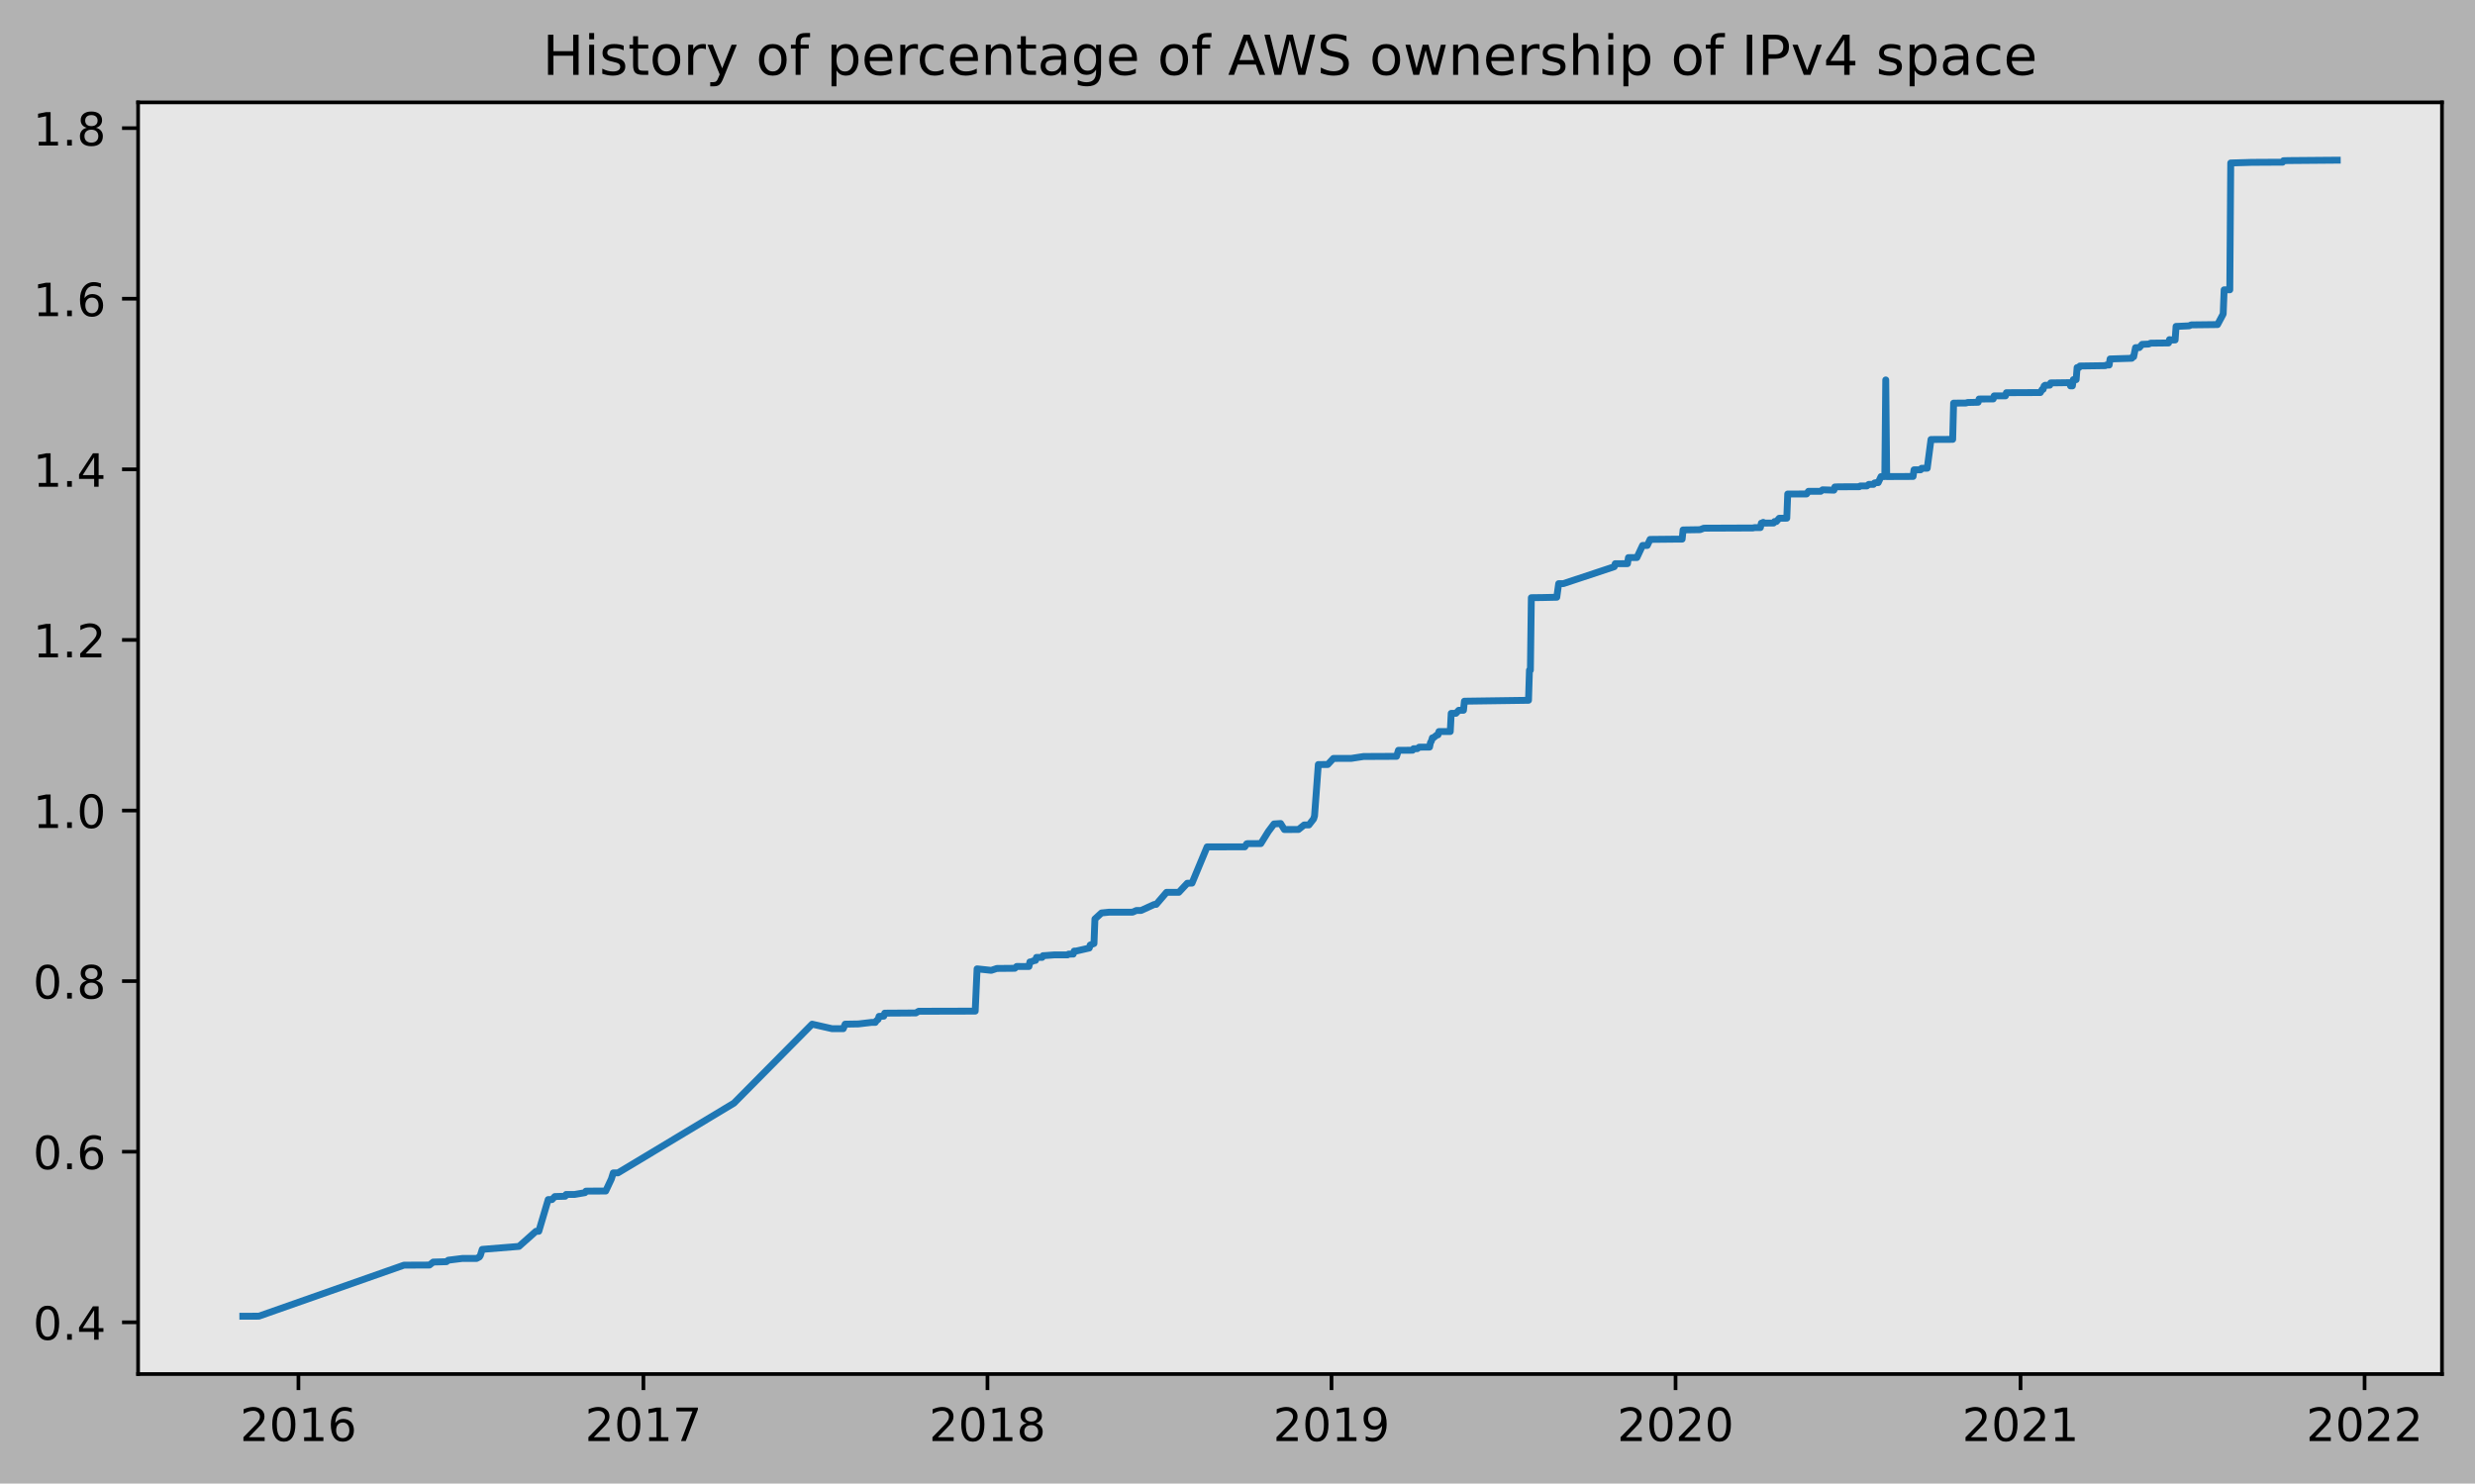
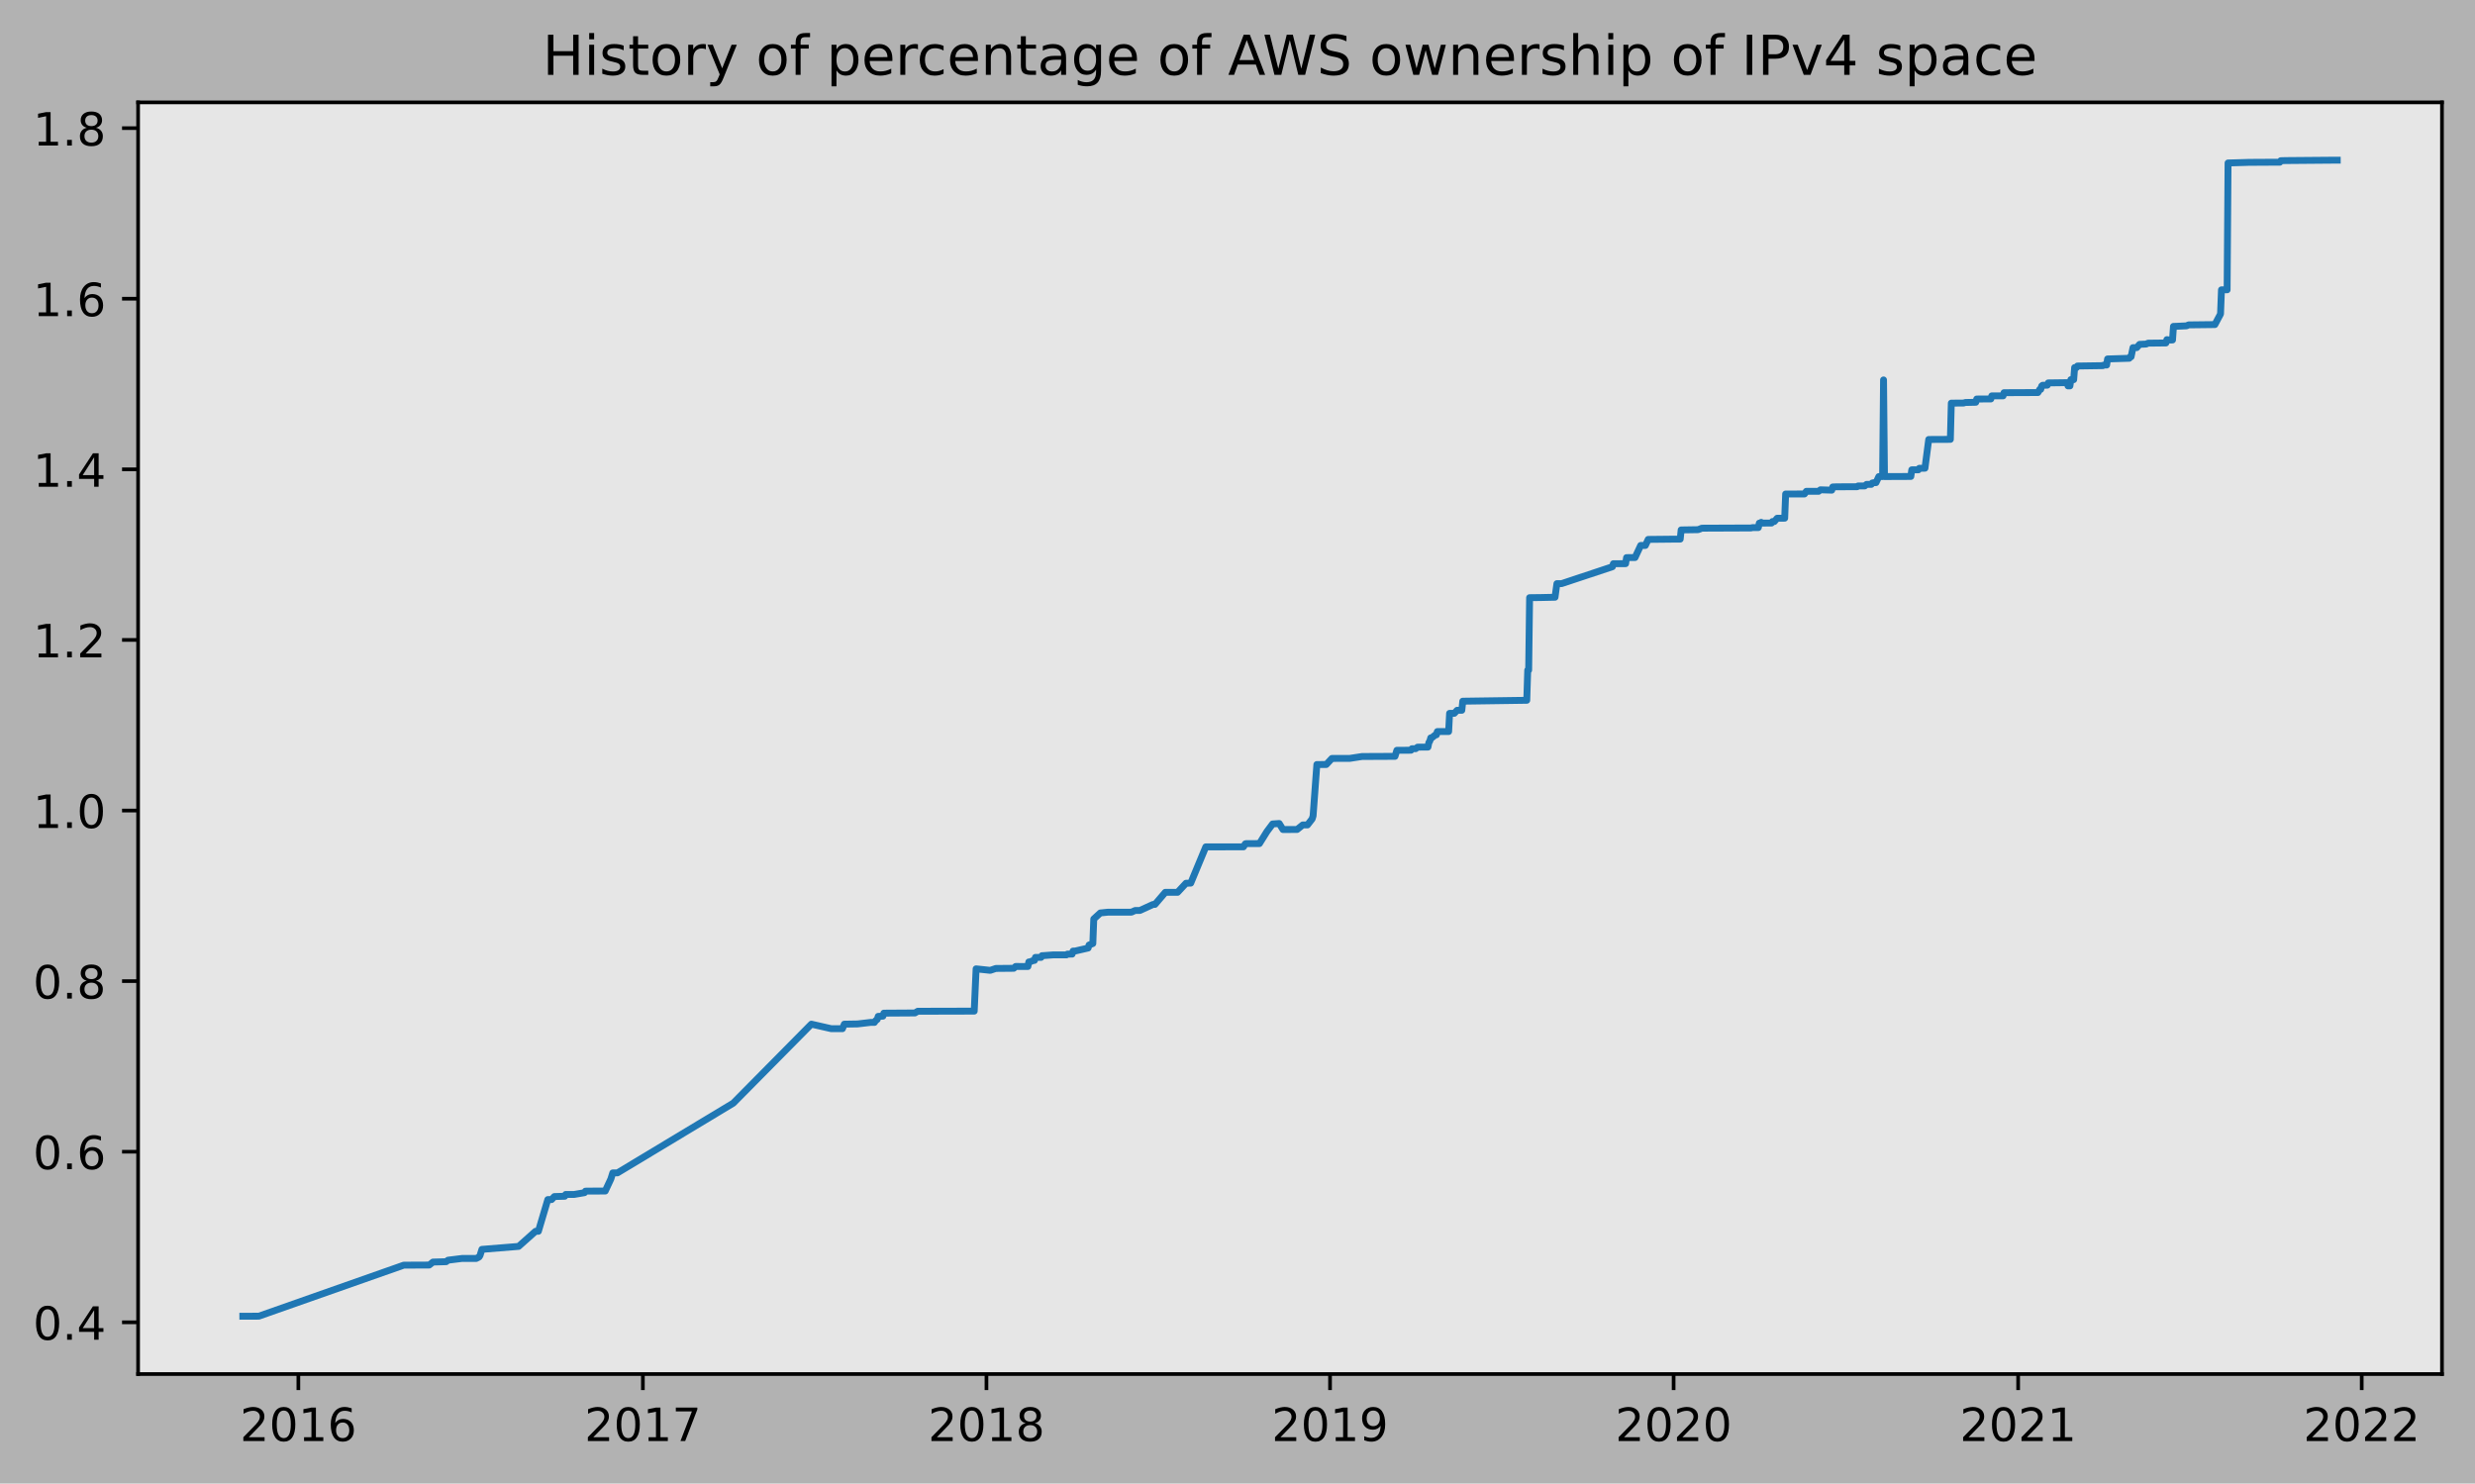
<svg xmlns="http://www.w3.org/2000/svg" xmlns:xlink="http://www.w3.org/1999/xlink" height="323.396pt" version="1.1" viewBox="0 0 539.503 323.396" width="539.503pt">
  <defs>
    <style type="text/css">
*{stroke-linecap:butt;stroke-linejoin:round;}
  </style>
  </defs>
  <g id="figure_1">
    <g id="patch_1">
      <path d="M 0 323.396  L 539.503 323.396  L 539.503 0  L 0 0  z " style="fill:#b2b2b2;" />
    </g>
    <g id="axes_1">
      <g id="patch_2">
        <path d="M 30.103 299.518  L 532.303 299.518  L 532.303 22.318  L 30.103 22.318  z " style="fill:#e6e6e6;" />
      </g>
      <g id="matplotlib.axis_1">
        <g id="xtick_1">
          <g id="line2d_1">
            <defs>
-               <path d="M 0 0  L 0 3.5  " id="mddbba55d75" style="stroke:#000000;stroke-width:0.8;" />
-             </defs>
-             <g>
-               <use style="stroke:#000000;stroke-width:0.8;" x="65.053" xlink:href="#mddbba55d75" y="299.518" />
+               <path d="M 0 0  L 0 3.5  " id="m099d0b5635" style="stroke:#000000;stroke-width:0.8;" />
+             </defs>
+             <g>
+               <use style="stroke:#000000;stroke-width:0.8;" x="65.037" xlink:href="#m099d0b5635" y="299.518" />
            </g>
          </g>
          <g id="text_1">
            <defs>
              <path d="M 19.188 8.297  L 53.609 8.297  L 53.609 0  L 7.328 0  L 7.328 8.297  Q 12.938 14.109 22.625 23.891  Q 32.328 33.688 34.812 36.531  Q 39.547 41.844 41.422 45.531  Q 43.312 49.219 43.312 52.781  Q 43.312 58.594 39.234 62.25  Q 35.156 65.922 28.609 65.922  Q 23.969 65.922 18.812 64.312  Q 13.672 62.703 7.812 59.422  L 7.812 69.391  Q 13.766 71.781 18.938 73  Q 24.125 74.219 28.422 74.219  Q 39.75 74.219 46.484 68.547  Q 53.219 62.891 53.219 53.422  Q 53.219 48.922 51.531 44.891  Q 49.859 40.875 45.406 35.406  Q 44.188 33.984 37.641 27.219  Q 31.109 20.453 19.188 8.297  z " id="DejaVuSans-50" />
              <path d="M 31.781 66.406  Q 24.172 66.406 20.328 58.906  Q 16.5 51.422 16.5 36.375  Q 16.5 21.391 20.328 13.891  Q 24.172 6.391 31.781 6.391  Q 39.453 6.391 43.281 13.891  Q 47.125 21.391 47.125 36.375  Q 47.125 51.422 43.281 58.906  Q 39.453 66.406 31.781 66.406  z M 31.781 74.219  Q 44.047 74.219 50.516 64.516  Q 56.984 54.828 56.984 36.375  Q 56.984 17.969 50.516 8.266  Q 44.047 -1.422 31.781 -1.422  Q 19.531 -1.422 13.062 8.266  Q 6.594 17.969 6.594 36.375  Q 6.594 54.828 13.062 64.516  Q 19.531 74.219 31.781 74.219  z " id="DejaVuSans-48" />
              <path d="M 12.406 8.297  L 28.516 8.297  L 28.516 63.922  L 10.984 60.406  L 10.984 69.391  L 28.422 72.906  L 38.281 72.906  L 38.281 8.297  L 54.391 8.297  L 54.391 0  L 12.406 0  z " id="DejaVuSans-49" />
              <path d="M 33.016 40.375  Q 26.375 40.375 22.484 35.828  Q 18.609 31.297 18.609 23.391  Q 18.609 15.531 22.484 10.953  Q 26.375 6.391 33.016 6.391  Q 39.656 6.391 43.531 10.953  Q 47.406 15.531 47.406 23.391  Q 47.406 31.297 43.531 35.828  Q 39.656 40.375 33.016 40.375  z M 52.594 71.297  L 52.594 62.312  Q 48.875 64.062 45.094 64.984  Q 41.312 65.922 37.594 65.922  Q 27.828 65.922 22.672 59.328  Q 17.531 52.734 16.797 39.406  Q 19.672 43.656 24.016 45.922  Q 28.375 48.188 33.594 48.188  Q 44.578 48.188 50.953 41.516  Q 57.328 34.859 57.328 23.391  Q 57.328 12.156 50.688 5.359  Q 44.047 -1.422 33.016 -1.422  Q 20.359 -1.422 13.672 8.266  Q 6.984 17.969 6.984 36.375  Q 6.984 53.656 15.188 63.938  Q 23.391 74.219 37.203 74.219  Q 40.922 74.219 44.703 73.484  Q 48.484 72.75 52.594 71.297  z " id="DejaVuSans-54" />
            </defs>
-             <g transform="translate(52.32789 314.1166)scale(0.1 -0.1)">
+             <g transform="translate(52.31155 314.1166)scale(0.1 -0.1)">
              <use xlink:href="#DejaVuSans-50" />
              <use x="63.623" xlink:href="#DejaVuSans-48" />
              <use x="127.246" xlink:href="#DejaVuSans-49" />
              <use x="190.869" xlink:href="#DejaVuSans-54" />
            </g>
          </g>
        </g>
        <g id="xtick_2">
          <g id="line2d_2">
            <g>
-               <use style="stroke:#000000;stroke-width:0.8;" x="140.253" xlink:href="#mddbba55d75" y="299.518" />
+               <use style="stroke:#000000;stroke-width:0.8;" x="140.136" xlink:href="#m099d0b5635" y="299.518" />
            </g>
          </g>
          <g id="text_2">
            <defs>
              <path d="M 8.203 72.906  L 55.078 72.906  L 55.078 68.703  L 28.609 0  L 18.312 0  L 43.219 64.594  L 8.203 64.594  z " id="DejaVuSans-55" />
            </defs>
-             <g transform="translate(127.5284 314.1166)scale(0.1 -0.1)">
+             <g transform="translate(127.4107 314.1166)scale(0.1 -0.1)">
              <use xlink:href="#DejaVuSans-50" />
              <use x="63.623" xlink:href="#DejaVuSans-48" />
              <use x="127.246" xlink:href="#DejaVuSans-49" />
              <use x="190.869" xlink:href="#DejaVuSans-55" />
            </g>
          </g>
        </g>
        <g id="xtick_3">
          <g id="line2d_3">
            <g>
-               <use style="stroke:#000000;stroke-width:0.8;" x="215.249" xlink:href="#mddbba55d75" y="299.518" />
+               <use style="stroke:#000000;stroke-width:0.8;" x="215.03" xlink:href="#m099d0b5635" y="299.518" />
            </g>
          </g>
          <g id="text_3">
            <defs>
              <path d="M 31.781 34.625  Q 24.75 34.625 20.719 30.859  Q 16.703 27.094 16.703 20.516  Q 16.703 13.922 20.719 10.156  Q 24.75 6.391 31.781 6.391  Q 38.812 6.391 42.859 10.172  Q 46.922 13.969 46.922 20.516  Q 46.922 27.094 42.891 30.859  Q 38.875 34.625 31.781 34.625  z M 21.922 38.812  Q 15.578 40.375 12.031 44.719  Q 8.5 49.078 8.5 55.328  Q 8.5 64.062 14.719 69.141  Q 20.953 74.219 31.781 74.219  Q 42.672 74.219 48.875 69.141  Q 55.078 64.062 55.078 55.328  Q 55.078 49.078 51.531 44.719  Q 48 40.375 41.703 38.812  Q 48.828 37.156 52.797 32.312  Q 56.781 27.484 56.781 20.516  Q 56.781 9.906 50.312 4.234  Q 43.844 -1.422 31.781 -1.422  Q 19.734 -1.422 13.25 4.234  Q 6.781 9.906 6.781 20.516  Q 6.781 27.484 10.781 32.312  Q 14.797 37.156 21.922 38.812  z M 18.312 54.391  Q 18.312 48.734 21.844 45.562  Q 25.391 42.391 31.781 42.391  Q 38.141 42.391 41.719 45.562  Q 45.312 48.734 45.312 54.391  Q 45.312 60.062 41.719 63.234  Q 38.141 66.406 31.781 66.406  Q 25.391 66.406 21.844 63.234  Q 18.312 60.062 18.312 54.391  z " id="DejaVuSans-56" />
            </defs>
-             <g transform="translate(202.5235 314.1166)scale(0.1 -0.1)">
+             <g transform="translate(202.3047 314.1166)scale(0.1 -0.1)">
              <use xlink:href="#DejaVuSans-50" />
              <use x="63.623" xlink:href="#DejaVuSans-48" />
              <use x="127.246" xlink:href="#DejaVuSans-49" />
              <use x="190.869" xlink:href="#DejaVuSans-56" />
            </g>
          </g>
        </g>
        <g id="xtick_4">
          <g id="line2d_4">
            <g>
-               <use style="stroke:#000000;stroke-width:0.8;" x="290.244" xlink:href="#mddbba55d75" y="299.518" />
+               <use style="stroke:#000000;stroke-width:0.8;" x="289.924" xlink:href="#m099d0b5635" y="299.518" />
            </g>
          </g>
          <g id="text_4">
            <defs>
              <path d="M 10.984 1.516  L 10.984 10.5  Q 14.703 8.734 18.5 7.812  Q 22.312 6.891 25.984 6.891  Q 35.75 6.891 40.891 13.453  Q 46.047 20.016 46.781 33.406  Q 43.953 29.203 39.594 26.953  Q 35.25 24.703 29.984 24.703  Q 19.047 24.703 12.672 31.312  Q 6.297 37.938 6.297 49.422  Q 6.297 60.641 12.938 67.422  Q 19.578 74.219 30.609 74.219  Q 43.266 74.219 49.922 64.516  Q 56.594 54.828 56.594 36.375  Q 56.594 19.141 48.406 8.859  Q 40.234 -1.422 26.422 -1.422  Q 22.703 -1.422 18.891 -0.688  Q 15.094 0.047 10.984 1.516  z M 30.609 32.422  Q 37.25 32.422 41.125 36.953  Q 45.016 41.5 45.016 49.422  Q 45.016 57.281 41.125 61.844  Q 37.25 66.406 30.609 66.406  Q 23.969 66.406 20.094 61.844  Q 16.219 57.281 16.219 49.422  Q 16.219 41.5 20.094 36.953  Q 23.969 32.422 30.609 32.422  z " id="DejaVuSans-57" />
            </defs>
-             <g transform="translate(277.5186 314.1166)scale(0.1 -0.1)">
+             <g transform="translate(277.1987 314.1166)scale(0.1 -0.1)">
              <use xlink:href="#DejaVuSans-50" />
              <use x="63.623" xlink:href="#DejaVuSans-48" />
              <use x="127.246" xlink:href="#DejaVuSans-49" />
              <use x="190.869" xlink:href="#DejaVuSans-57" />
            </g>
          </g>
        </g>
        <g id="xtick_5">
          <g id="line2d_5">
            <g>
-               <use style="stroke:#000000;stroke-width:0.8;" x="365.239" xlink:href="#mddbba55d75" y="299.518" />
+               <use style="stroke:#000000;stroke-width:0.8;" x="364.818" xlink:href="#m099d0b5635" y="299.518" />
            </g>
          </g>
          <g id="text_5">
-             <g transform="translate(352.5137 314.1166)scale(0.1 -0.1)">
+             <g transform="translate(352.0926 314.1166)scale(0.1 -0.1)">
              <use xlink:href="#DejaVuSans-50" />
              <use x="63.623" xlink:href="#DejaVuSans-48" />
              <use x="127.246" xlink:href="#DejaVuSans-50" />
              <use x="190.869" xlink:href="#DejaVuSans-48" />
            </g>
          </g>
        </g>
        <g id="xtick_6">
          <g id="line2d_6">
            <g>
-               <use style="stroke:#000000;stroke-width:0.8;" x="440.439" xlink:href="#mddbba55d75" y="299.518" />
+               <use style="stroke:#000000;stroke-width:0.8;" x="439.917" xlink:href="#m099d0b5635" y="299.518" />
            </g>
          </g>
          <g id="text_6">
-             <g transform="translate(427.7143 314.1166)scale(0.1 -0.1)">
+             <g transform="translate(427.1918 314.1166)scale(0.1 -0.1)">
              <use xlink:href="#DejaVuSans-50" />
              <use x="63.623" xlink:href="#DejaVuSans-48" />
              <use x="127.246" xlink:href="#DejaVuSans-50" />
              <use x="190.869" xlink:href="#DejaVuSans-49" />
            </g>
          </g>
        </g>
        <g id="xtick_7">
          <g id="line2d_7">
            <g>
-               <use style="stroke:#000000;stroke-width:0.8;" x="515.434" xlink:href="#mddbba55d75" y="299.518" />
+               <use style="stroke:#000000;stroke-width:0.8;" x="514.811" xlink:href="#m099d0b5635" y="299.518" />
            </g>
          </g>
          <g id="text_7">
-             <g transform="translate(502.7094 314.1166)scale(0.1 -0.1)">
+             <g transform="translate(502.0858 314.1166)scale(0.1 -0.1)">
              <use xlink:href="#DejaVuSans-50" />
              <use x="63.623" xlink:href="#DejaVuSans-48" />
              <use x="127.246" xlink:href="#DejaVuSans-50" />
              <use x="190.869" xlink:href="#DejaVuSans-50" />
            </g>
          </g>
        </g>
      </g>
      <g id="matplotlib.axis_2">
        <g id="ytick_1">
          <g id="line2d_8">
            <defs>
-               <path d="M 0 0  L -3.5 0  " id="mde528bfa18" style="stroke:#000000;stroke-width:0.8;" />
-             </defs>
-             <g>
-               <use style="stroke:#000000;stroke-width:0.8;" x="30.103" xlink:href="#mde528bfa18" y="288.242" />
+               <path d="M 0 0  L -3.5 0  " id="m350615465f" style="stroke:#000000;stroke-width:0.8;" />
+             </defs>
+             <g>
+               <use style="stroke:#000000;stroke-width:0.8;" x="30.103" xlink:href="#m350615465f" y="288.242" />
            </g>
          </g>
          <g id="text_8">
            <defs>
              <path d="M 10.688 12.406  L 21 12.406  L 21 0  L 10.688 0  z " id="DejaVuSans-46" />
              <path d="M 37.797 64.312  L 12.891 25.391  L 37.797 25.391  z M 35.203 72.906  L 47.609 72.906  L 47.609 25.391  L 58.016 25.391  L 58.016 17.188  L 47.609 17.188  L 47.609 0  L 37.797 0  L 37.797 17.188  L 4.891 17.188  L 4.891 26.703  z " id="DejaVuSans-52" />
            </defs>
            <g transform="translate(7.2 292.0408)scale(0.1 -0.1)">
              <use xlink:href="#DejaVuSans-48" />
              <use x="63.623" xlink:href="#DejaVuSans-46" />
              <use x="95.41" xlink:href="#DejaVuSans-52" />
            </g>
          </g>
        </g>
        <g id="ytick_2">
          <g id="line2d_9">
            <g>
-               <use style="stroke:#000000;stroke-width:0.8;" x="30.103" xlink:href="#mde528bfa18" y="251.054" />
+               <use style="stroke:#000000;stroke-width:0.8;" x="30.103" xlink:href="#m350615465f" y="251.054" />
            </g>
          </g>
          <g id="text_9">
            <g transform="translate(7.2 254.8535)scale(0.1 -0.1)">
              <use xlink:href="#DejaVuSans-48" />
              <use x="63.623" xlink:href="#DejaVuSans-46" />
              <use x="95.41" xlink:href="#DejaVuSans-54" />
            </g>
          </g>
        </g>
        <g id="ytick_3">
          <g id="line2d_10">
            <g>
-               <use style="stroke:#000000;stroke-width:0.8;" x="30.103" xlink:href="#mde528bfa18" y="213.867" />
+               <use style="stroke:#000000;stroke-width:0.8;" x="30.103" xlink:href="#m350615465f" y="213.867" />
            </g>
          </g>
          <g id="text_10">
            <g transform="translate(7.2 217.6662)scale(0.1 -0.1)">
              <use xlink:href="#DejaVuSans-48" />
              <use x="63.623" xlink:href="#DejaVuSans-46" />
              <use x="95.41" xlink:href="#DejaVuSans-56" />
            </g>
          </g>
        </g>
        <g id="ytick_4">
          <g id="line2d_11">
            <g>
-               <use style="stroke:#000000;stroke-width:0.8;" x="30.103" xlink:href="#mde528bfa18" y="176.68" />
+               <use style="stroke:#000000;stroke-width:0.8;" x="30.103" xlink:href="#m350615465f" y="176.68" />
            </g>
          </g>
          <g id="text_11">
-             <g transform="translate(7.2 180.4789)scale(0.1 -0.1)">
+             <g transform="translate(7.2 180.479)scale(0.1 -0.1)">
              <use xlink:href="#DejaVuSans-49" />
              <use x="63.623" xlink:href="#DejaVuSans-46" />
              <use x="95.41" xlink:href="#DejaVuSans-48" />
            </g>
          </g>
        </g>
        <g id="ytick_5">
          <g id="line2d_12">
            <g>
-               <use style="stroke:#000000;stroke-width:0.8;" x="30.103" xlink:href="#mde528bfa18" y="139.492" />
+               <use style="stroke:#000000;stroke-width:0.8;" x="30.103" xlink:href="#m350615465f" y="139.492" />
            </g>
          </g>
          <g id="text_12">
            <g transform="translate(7.2 143.2917)scale(0.1 -0.1)">
              <use xlink:href="#DejaVuSans-49" />
              <use x="63.623" xlink:href="#DejaVuSans-46" />
              <use x="95.41" xlink:href="#DejaVuSans-50" />
            </g>
          </g>
        </g>
        <g id="ytick_6">
          <g id="line2d_13">
            <g>
-               <use style="stroke:#000000;stroke-width:0.8;" x="30.103" xlink:href="#mde528bfa18" y="102.305" />
+               <use style="stroke:#000000;stroke-width:0.8;" x="30.103" xlink:href="#m350615465f" y="102.305" />
            </g>
          </g>
          <g id="text_13">
            <g transform="translate(7.2 106.1044)scale(0.1 -0.1)">
              <use xlink:href="#DejaVuSans-49" />
              <use x="63.623" xlink:href="#DejaVuSans-46" />
              <use x="95.41" xlink:href="#DejaVuSans-52" />
            </g>
          </g>
        </g>
        <g id="ytick_7">
          <g id="line2d_14">
            <g>
-               <use style="stroke:#000000;stroke-width:0.8;" x="30.103" xlink:href="#mde528bfa18" y="65.118" />
+               <use style="stroke:#000000;stroke-width:0.8;" x="30.103" xlink:href="#m350615465f" y="65.118" />
            </g>
          </g>
          <g id="text_14">
-             <g transform="translate(7.2 68.91714)scale(0.1 -0.1)">
+             <g transform="translate(7.2 68.91715)scale(0.1 -0.1)">
              <use xlink:href="#DejaVuSans-49" />
              <use x="63.623" xlink:href="#DejaVuSans-46" />
              <use x="95.41" xlink:href="#DejaVuSans-54" />
            </g>
          </g>
        </g>
        <g id="ytick_8">
          <g id="line2d_15">
            <g>
-               <use style="stroke:#000000;stroke-width:0.8;" x="30.103" xlink:href="#mde528bfa18" y="27.931" />
+               <use style="stroke:#000000;stroke-width:0.8;" x="30.103" xlink:href="#m350615465f" y="27.931" />
            </g>
          </g>
          <g id="text_15">
-             <g transform="translate(7.2 31.72988)scale(0.1 -0.1)">
+             <g transform="translate(7.2 31.72989)scale(0.1 -0.1)">
              <use xlink:href="#DejaVuSans-49" />
              <use x="63.623" xlink:href="#DejaVuSans-46" />
              <use x="95.41" xlink:href="#DejaVuSans-56" />
            </g>
          </g>
        </g>
      </g>
      <g id="line2d_16">
-         <path clip-path="url(#p2220bdf30e)" d="M 52.93 286.918  L 56.423 286.904  L 88.065 275.781  L 93.613 275.757  L 94.435 275.109  L 97.311 275.027  L 97.722 274.699  L 100.804 274.317  L 103.886 274.32  L 104.502 273.99  L 104.708 273.661  L 105.119 272.34  L 113.132 271.692  L 116.83 268.4  L 117.447 268.397  L 119.501 261.485  L 120.323 261.485  L 120.94 260.827  L 123.2 260.761  L 123.405 260.368  L 125.254 260.368  L 127.515 259.981  L 127.72 259.652  L 128.131 259.636  L 132.035 259.625  L 133.268 256.991  L 133.679 255.675  L 134.706 255.665  L 159.978 240.472  L 177.032 223.247  L 181.347 224.23  L 183.812 224.237  L 184.223 223.25  L 187.1 223.201  L 189.976 222.865  L 190.798 222.865  L 191.004 222.536  L 191.414 222.207  L 191.62 221.548  L 192.647 221.507  L 192.853 220.849  L 199.633 220.806  L 200.25 220.436  L 212.577 220.405  L 212.988 211.19  L 216.07 211.519  L 217.303 211.106  L 221.207 211.07  L 221.618 210.674  L 224.289 210.675  L 224.495 209.688  L 224.7 209.685  L 225.522 209.354  L 225.727 209.353  L 225.933 208.695  L 227.166 208.694  L 227.371 208.317  L 227.576 208.315  L 229.837 208.146  L 232.713 208.145  L 232.919 207.981  L 233.946 207.979  L 234.151 207.321  L 234.562 207.316  L 237.439 206.657  L 237.644 205.999  L 238.466 205.67  L 238.672 200.322  L 240.11 199.005  L 241.754 198.84  L 246.89 198.834  L 247.712 198.464  L 248.739 198.464  L 251.616 197.147  L 252.027 197.143  L 254.287 194.509  L 256.958 194.513  L 258.807 192.532  L 259.835 192.505  L 263.122 184.604  L 271.341 184.599  L 271.752 183.941  L 271.957 183.889  L 274.834 183.885  L 276.477 181.252  L 277.71 179.607  L 279.148 179.508  L 279.97 180.824  L 283.052 180.813  L 284.285 179.825  L 285.312 179.824  L 286.34 178.507  L 286.545 177.844  L 287.367 166.653  L 289.422 166.648  L 290.655 165.326  L 294.558 165.315  L 297.229 164.903  L 304.421 164.87  L 304.832 163.552  L 307.914 163.538  L 308.119 163.208  L 308.941 163.197  L 309.352 162.868  L 311.612 162.85  L 311.818 161.862  L 312.023 161.533  L 312.228 160.839  L 312.434 160.838  L 313.256 160.179  L 313.461 160.179  L 313.667 159.466  L 316.132 159.462  L 316.338 155.497  L 317.365 155.491  L 317.982 154.831  L 319.009 154.826  L 319.214 152.848  L 333.186 152.65  L 333.391 146.083  L 333.597 146.082  L 333.802 130.284  L 336.268 130.254  L 339.35 130.187  L 339.761 127.225  L 340.788 127.218  L 351.883 123.536  L 352.089 122.878  L 354.76 122.868  L 354.965 121.551  L 356.815 121.533  L 358.047 118.9  L 359.075 118.899  L 359.691 117.582  L 365.444 117.523  L 366.677 117.518  L 366.882 115.514  L 370.581 115.457  L 371.403 115.133  L 382.087 115.089  L 382.498 115.007  L 383.731 115.002  L 383.936 114.035  L 384.142 114.035  L 384.347 113.863  L 384.553 114.025  L 386.607 114.012  L 386.813 113.684  L 387.224 113.682  L 387.84 112.971  L 389.484 112.954  L 389.689 107.685  L 393.798 107.676  L 394.209 107.1  L 396.88 107.098  L 397.291 106.769  L 399.757 106.846  L 399.962 106.152  L 400.784 106.117  L 405.305 106.095  L 405.51 105.931  L 406.948 105.925  L 407.359 105.587  L 408.387 105.583  L 408.592 105.285  L 409.003 105.202  L 409.414 105.202  L 410.03 103.886  L 410.852 103.886  L 411.058 82.819  L 411.263 103.884  L 417.016 103.859  L 417.222 102.412  L 418.66 102.411  L 418.865 102.081  L 420.098 102.063  L 420.92 95.799  L 425.646 95.775  L 425.851 87.876  L 428.522 87.853  L 428.933 87.736  L 431.193 87.688  L 431.399 86.978  L 434.481 86.966  L 434.686 86.296  L 437.152 86.292  L 437.357 85.601  L 444.754 85.57  L 445.165 84.866  L 445.37 84.866  L 445.576 84.149  L 445.781 83.982  L 446.809 83.963  L 447.014 83.469  L 451.124 83.414  L 451.329 84.123  L 451.74 84.121  L 451.945 82.755  L 452.562 82.755  L 452.767 80.122  L 453.178 80.12  L 453.384 79.786  L 458.931 79.705  L 459.137 79.574  L 459.753 79.573  L 459.959 78.245  L 464.684 78.1  L 464.89 77.77  L 465.095 77.768  L 465.506 75.783  L 466.328 75.773  L 466.944 75.063  L 468.383 75  L 468.794 74.804  L 472.697 74.761  L 472.903 74.035  L 473.519 74.116  L 474.136 74.11  L 474.341 71.147  L 474.958 71.128  L 477.218 71.023  L 477.629 70.818  L 483.382 70.752  L 484.614 68.443  L 484.82 63.176  L 486.053 63.175  L 486.258 35.526  L 489.957 35.42  L 490.778 35.392  L 496.121 35.362  L 497.559 35.36  L 497.764 35.03  L 498.792 35.003  L 508.654 34.922  L 509.476 34.918  L 509.476 34.918  " style="fill:none;stroke:#1f77b4;stroke-linecap:square;stroke-width:1.5;" />
+         <path clip-path="url(#pd0c01ee0fa)" d="M 52.93 286.918  L 56.419 286.904  L 88.018 275.781  L 93.558 275.757  L 94.379 275.109  L 97.251 275.027  L 97.662 274.699  L 100.739 274.317  L 103.817 274.32  L 104.433 273.99  L 104.638 273.661  L 105.048 272.34  L 113.051 271.692  L 116.744 268.4  L 117.36 268.397  L 119.412 261.485  L 120.232 261.485  L 120.848 260.827  L 123.105 260.761  L 123.31 260.368  L 125.157 260.368  L 127.414 259.981  L 127.619 259.652  L 128.03 259.636  L 131.928 259.625  L 133.159 256.991  L 133.57 255.675  L 134.596 255.665  L 159.834 240.472  L 176.865 223.247  L 181.174 224.23  L 183.636 224.237  L 184.046 223.25  L 186.919 223.201  L 189.791 222.865  L 190.612 222.865  L 190.817 222.536  L 191.228 222.207  L 191.433 221.548  L 192.459 221.507  L 192.664 220.849  L 199.435 220.806  L 200.051 220.436  L 212.362 220.405  L 212.773 211.19  L 215.85 211.519  L 217.082 211.106  L 220.98 211.07  L 221.391 210.674  L 224.058 210.675  L 224.263 209.688  L 224.468 209.685  L 225.289 209.354  L 225.494 209.353  L 225.7 208.695  L 226.931 208.694  L 227.136 208.317  L 227.341 208.315  L 229.598 208.146  L 232.471 208.145  L 232.676 207.981  L 233.702 207.979  L 233.907 207.321  L 234.317 207.316  L 237.19 206.657  L 237.395 205.999  L 238.216 205.67  L 238.421 200.322  L 239.858 199.005  L 241.499 198.84  L 246.629 198.834  L 247.45 198.464  L 248.475 198.464  L 251.348 197.147  L 251.759 197.143  L 254.016 194.509  L 256.683 194.513  L 258.53 192.532  L 259.556 192.505  L 262.839 184.604  L 271.046 184.599  L 271.457 183.941  L 271.662 183.889  L 274.534 183.885  L 276.176 181.252  L 277.407 179.607  L 278.843 179.508  L 279.664 180.824  L 282.742 180.813  L 283.973 179.825  L 284.999 179.824  L 286.025 178.507  L 286.23 177.844  L 287.051 166.653  L 289.103 166.648  L 290.334 165.326  L 294.233 165.315  L 296.9 164.903  L 304.082 164.87  L 304.492 163.552  L 307.57 163.538  L 307.775 163.208  L 308.596 163.197  L 309.006 162.868  L 311.263 162.85  L 311.468 161.862  L 311.674 161.533  L 311.879 160.839  L 312.084 160.838  L 312.905 160.179  L 313.11 160.179  L 313.315 159.466  L 315.777 159.462  L 315.983 155.497  L 317.009 155.491  L 317.624 154.831  L 318.65 154.826  L 318.855 152.848  L 332.808 152.65  L 333.013 146.083  L 333.219 146.082  L 333.424 130.284  L 335.886 130.254  L 338.964 130.187  L 339.374 127.225  L 340.4 127.218  L 351.48 123.536  L 351.686 122.878  L 354.353 122.868  L 354.558 121.551  L 356.405 121.533  L 357.636 118.9  L 358.662 118.899  L 359.278 117.582  L 365.023 117.523  L 366.254 117.518  L 366.459 115.514  L 370.153 115.457  L 370.973 115.133  L 381.643 115.089  L 382.054 115.007  L 383.285 115.002  L 383.49 114.035  L 383.695 114.035  L 383.9 113.863  L 384.105 114.025  L 386.157 114.012  L 386.362 113.684  L 386.773 113.682  L 387.388 112.971  L 389.03 112.954  L 389.235 107.685  L 393.339 107.676  L 393.749 107.1  L 396.417 107.098  L 396.827 106.769  L 399.289 106.846  L 399.495 106.152  L 400.315 106.117  L 404.829 106.095  L 405.035 105.931  L 406.471 105.925  L 406.881 105.587  L 407.907 105.583  L 408.113 105.285  L 408.523 105.202  L 408.933 105.202  L 409.549 103.886  L 410.37 103.886  L 410.575 82.819  L 410.78 103.884  L 416.525 103.859  L 416.73 102.412  L 418.167 102.411  L 418.372 102.081  L 419.603 102.063  L 420.424 95.799  L 425.143 95.775  L 425.348 87.876  L 428.016 87.853  L 428.426 87.736  L 430.683 87.688  L 430.888 86.978  L 433.966 86.966  L 434.172 86.296  L 436.634 86.292  L 436.839 85.601  L 444.226 85.57  L 444.636 84.866  L 444.841 84.866  L 445.047 84.149  L 445.252 83.982  L 446.278 83.963  L 446.483 83.469  L 450.587 83.414  L 450.792 84.123  L 451.202 84.121  L 451.407 82.755  L 452.023 82.755  L 452.228 80.122  L 452.639 80.12  L 452.844 79.786  L 458.384 79.705  L 458.589 79.574  L 459.205 79.573  L 459.41 78.245  L 464.129 78.1  L 464.334 77.77  L 464.539 77.768  L 464.95 75.783  L 465.771 75.773  L 466.386 75.063  L 467.822 75  L 468.233 74.804  L 472.131 74.761  L 472.337 74.035  L 472.952 74.116  L 473.568 74.11  L 473.773 71.147  L 474.389 71.129  L 476.646 71.023  L 477.056 70.818  L 482.801 70.752  L 484.032 68.443  L 484.238 63.176  L 485.469 63.175  L 485.674 35.526  L 489.367 35.42  L 490.188 35.392  L 495.523 35.362  L 496.959 35.36  L 497.165 35.03  L 498.19 35.003  L 508.04 34.922  L 509.476 34.918  L 509.476 34.918  " style="fill:none;stroke:#1f77b4;stroke-linecap:square;stroke-width:1.5;" />
      </g>
      <g id="patch_3">
        <path d="M 30.103 299.518  L 30.103 22.318  " style="fill:none;stroke:#000000;stroke-linecap:square;stroke-linejoin:miter;stroke-width:0.8;" />
      </g>
      <g id="patch_4">
        <path d="M 532.303 299.518  L 532.303 22.318  " style="fill:none;stroke:#000000;stroke-linecap:square;stroke-linejoin:miter;stroke-width:0.8;" />
      </g>
      <g id="patch_5">
        <path d="M 30.103 299.518  L 532.303 299.518  " style="fill:none;stroke:#000000;stroke-linecap:square;stroke-linejoin:miter;stroke-width:0.8;" />
      </g>
      <g id="patch_6">
        <path d="M 30.103 22.318  L 532.303 22.318  " style="fill:none;stroke:#000000;stroke-linecap:square;stroke-linejoin:miter;stroke-width:0.8;" />
      </g>
      <g id="text_16">
        <defs>
          <path d="M 9.812 72.906  L 19.672 72.906  L 19.672 43.016  L 55.516 43.016  L 55.516 72.906  L 65.375 72.906  L 65.375 0  L 55.516 0  L 55.516 34.719  L 19.672 34.719  L 19.672 0  L 9.812 0  z " id="DejaVuSans-72" />
          <path d="M 9.422 54.688  L 18.406 54.688  L 18.406 0  L 9.422 0  z M 9.422 75.984  L 18.406 75.984  L 18.406 64.594  L 9.422 64.594  z " id="DejaVuSans-105" />
          <path d="M 44.281 53.078  L 44.281 44.578  Q 40.484 46.531 36.375 47.5  Q 32.281 48.484 27.875 48.484  Q 21.188 48.484 17.844 46.438  Q 14.5 44.391 14.5 40.281  Q 14.5 37.156 16.891 35.375  Q 19.281 33.594 26.516 31.984  L 29.594 31.297  Q 39.156 29.25 43.188 25.516  Q 47.219 21.781 47.219 15.094  Q 47.219 7.469 41.188 3.016  Q 35.156 -1.422 24.609 -1.422  Q 20.219 -1.422 15.453 -0.562  Q 10.688 0.297 5.422 2  L 5.422 11.281  Q 10.406 8.688 15.234 7.391  Q 20.062 6.109 24.812 6.109  Q 31.156 6.109 34.562 8.281  Q 37.984 10.453 37.984 14.406  Q 37.984 18.062 35.516 20.016  Q 33.062 21.969 24.703 23.781  L 21.578 24.516  Q 13.234 26.266 9.516 29.906  Q 5.812 33.547 5.812 39.891  Q 5.812 47.609 11.281 51.797  Q 16.75 56 26.812 56  Q 31.781 56 36.172 55.266  Q 40.578 54.547 44.281 53.078  z " id="DejaVuSans-115" />
          <path d="M 18.312 70.219  L 18.312 54.688  L 36.812 54.688  L 36.812 47.703  L 18.312 47.703  L 18.312 18.016  Q 18.312 11.328 20.141 9.422  Q 21.969 7.516 27.594 7.516  L 36.812 7.516  L 36.812 0  L 27.594 0  Q 17.188 0 13.234 3.875  Q 9.281 7.766 9.281 18.016  L 9.281 47.703  L 2.688 47.703  L 2.688 54.688  L 9.281 54.688  L 9.281 70.219  z " id="DejaVuSans-116" />
          <path d="M 30.609 48.391  Q 23.391 48.391 19.188 42.75  Q 14.984 37.109 14.984 27.297  Q 14.984 17.484 19.156 11.844  Q 23.344 6.203 30.609 6.203  Q 37.797 6.203 41.984 11.859  Q 46.188 17.531 46.188 27.297  Q 46.188 37.016 41.984 42.703  Q 37.797 48.391 30.609 48.391  z M 30.609 56  Q 42.328 56 49.016 48.375  Q 55.719 40.766 55.719 27.297  Q 55.719 13.875 49.016 6.219  Q 42.328 -1.422 30.609 -1.422  Q 18.844 -1.422 12.172 6.219  Q 5.516 13.875 5.516 27.297  Q 5.516 40.766 12.172 48.375  Q 18.844 56 30.609 56  z " id="DejaVuSans-111" />
          <path d="M 41.109 46.297  Q 39.594 47.172 37.812 47.578  Q 36.031 48 33.891 48  Q 26.266 48 22.188 43.047  Q 18.109 38.094 18.109 28.812  L 18.109 0  L 9.078 0  L 9.078 54.688  L 18.109 54.688  L 18.109 46.188  Q 20.953 51.172 25.484 53.578  Q 30.031 56 36.531 56  Q 37.453 56 38.578 55.875  Q 39.703 55.766 41.062 55.516  z " id="DejaVuSans-114" />
          <path d="M 32.172 -5.078  Q 28.375 -14.844 24.75 -17.812  Q 21.141 -20.797 15.094 -20.797  L 7.906 -20.797  L 7.906 -13.281  L 13.188 -13.281  Q 16.891 -13.281 18.938 -11.516  Q 21 -9.766 23.484 -3.219  L 25.094 0.875  L 2.984 54.688  L 12.5 54.688  L 29.594 11.922  L 46.688 54.688  L 56.203 54.688  z " id="DejaVuSans-121" />
          <path id="DejaVuSans-32" />
          <path d="M 37.109 75.984  L 37.109 68.5  L 28.516 68.5  Q 23.688 68.5 21.797 66.547  Q 19.922 64.594 19.922 59.516  L 19.922 54.688  L 34.719 54.688  L 34.719 47.703  L 19.922 47.703  L 19.922 0  L 10.891 0  L 10.891 47.703  L 2.297 47.703  L 2.297 54.688  L 10.891 54.688  L 10.891 58.5  Q 10.891 67.625 15.141 71.797  Q 19.391 75.984 28.609 75.984  z " id="DejaVuSans-102" />
          <path d="M 18.109 8.203  L 18.109 -20.797  L 9.078 -20.797  L 9.078 54.688  L 18.109 54.688  L 18.109 46.391  Q 20.953 51.266 25.266 53.625  Q 29.594 56 35.594 56  Q 45.562 56 51.781 48.094  Q 58.016 40.188 58.016 27.297  Q 58.016 14.406 51.781 6.484  Q 45.562 -1.422 35.594 -1.422  Q 29.594 -1.422 25.266 0.953  Q 20.953 3.328 18.109 8.203  z M 48.688 27.297  Q 48.688 37.203 44.609 42.844  Q 40.531 48.484 33.406 48.484  Q 26.266 48.484 22.188 42.844  Q 18.109 37.203 18.109 27.297  Q 18.109 17.391 22.188 11.75  Q 26.266 6.109 33.406 6.109  Q 40.531 6.109 44.609 11.75  Q 48.688 17.391 48.688 27.297  z " id="DejaVuSans-112" />
          <path d="M 56.203 29.594  L 56.203 25.203  L 14.891 25.203  Q 15.484 15.922 20.484 11.062  Q 25.484 6.203 34.422 6.203  Q 39.594 6.203 44.453 7.469  Q 49.312 8.734 54.109 11.281  L 54.109 2.781  Q 49.266 0.734 44.188 -0.344  Q 39.109 -1.422 33.891 -1.422  Q 20.797 -1.422 13.156 6.188  Q 5.516 13.812 5.516 26.812  Q 5.516 40.234 12.766 48.109  Q 20.016 56 32.328 56  Q 43.359 56 49.781 48.891  Q 56.203 41.797 56.203 29.594  z M 47.219 32.234  Q 47.125 39.594 43.094 43.984  Q 39.062 48.391 32.422 48.391  Q 24.906 48.391 20.391 44.141  Q 15.875 39.891 15.188 32.172  z " id="DejaVuSans-101" />
          <path d="M 48.781 52.594  L 48.781 44.188  Q 44.969 46.297 41.141 47.344  Q 37.312 48.391 33.406 48.391  Q 24.656 48.391 19.812 42.844  Q 14.984 37.312 14.984 27.297  Q 14.984 17.281 19.812 11.734  Q 24.656 6.203 33.406 6.203  Q 37.312 6.203 41.141 7.25  Q 44.969 8.297 48.781 10.406  L 48.781 2.094  Q 45.016 0.344 40.984 -0.531  Q 36.969 -1.422 32.422 -1.422  Q 20.062 -1.422 12.781 6.344  Q 5.516 14.109 5.516 27.297  Q 5.516 40.672 12.859 48.328  Q 20.219 56 33.016 56  Q 37.156 56 41.109 55.141  Q 45.062 54.297 48.781 52.594  z " id="DejaVuSans-99" />
          <path d="M 54.891 33.016  L 54.891 0  L 45.906 0  L 45.906 32.719  Q 45.906 40.484 42.875 44.328  Q 39.844 48.188 33.797 48.188  Q 26.516 48.188 22.312 43.547  Q 18.109 38.922 18.109 30.906  L 18.109 0  L 9.078 0  L 9.078 54.688  L 18.109 54.688  L 18.109 46.188  Q 21.344 51.125 25.703 53.562  Q 30.078 56 35.797 56  Q 45.219 56 50.047 50.172  Q 54.891 44.344 54.891 33.016  z " id="DejaVuSans-110" />
          <path d="M 34.281 27.484  Q 23.391 27.484 19.188 25  Q 14.984 22.516 14.984 16.5  Q 14.984 11.719 18.141 8.906  Q 21.297 6.109 26.703 6.109  Q 34.188 6.109 38.703 11.406  Q 43.219 16.703 43.219 25.484  L 43.219 27.484  z M 52.203 31.203  L 52.203 0  L 43.219 0  L 43.219 8.297  Q 40.141 3.328 35.547 0.953  Q 30.953 -1.422 24.312 -1.422  Q 15.922 -1.422 10.953 3.297  Q 6 8.016 6 15.922  Q 6 25.141 12.172 29.828  Q 18.359 34.516 30.609 34.516  L 43.219 34.516  L 43.219 35.406  Q 43.219 41.609 39.141 45  Q 35.062 48.391 27.688 48.391  Q 23 48.391 18.547 47.266  Q 14.109 46.141 10.016 43.891  L 10.016 52.203  Q 14.938 54.109 19.578 55.047  Q 24.219 56 28.609 56  Q 40.484 56 46.344 49.844  Q 52.203 43.703 52.203 31.203  z " id="DejaVuSans-97" />
          <path d="M 45.406 27.984  Q 45.406 37.75 41.375 43.109  Q 37.359 48.484 30.078 48.484  Q 22.859 48.484 18.828 43.109  Q 14.797 37.75 14.797 27.984  Q 14.797 18.266 18.828 12.891  Q 22.859 7.516 30.078 7.516  Q 37.359 7.516 41.375 12.891  Q 45.406 18.266 45.406 27.984  z M 54.391 6.781  Q 54.391 -7.172 48.188 -13.984  Q 42 -20.797 29.203 -20.797  Q 24.469 -20.797 20.266 -20.094  Q 16.062 -19.391 12.109 -17.922  L 12.109 -9.188  Q 16.062 -11.328 19.922 -12.344  Q 23.781 -13.375 27.781 -13.375  Q 36.625 -13.375 41.016 -8.766  Q 45.406 -4.156 45.406 5.172  L 45.406 9.625  Q 42.625 4.781 38.281 2.391  Q 33.938 0 27.875 0  Q 17.828 0 11.672 7.656  Q 5.516 15.328 5.516 27.984  Q 5.516 40.672 11.672 48.328  Q 17.828 56 27.875 56  Q 33.938 56 38.281 53.609  Q 42.625 51.219 45.406 46.391  L 45.406 54.688  L 54.391 54.688  z " id="DejaVuSans-103" />
          <path d="M 34.188 63.188  L 20.797 26.906  L 47.609 26.906  z M 28.609 72.906  L 39.797 72.906  L 67.578 0  L 57.328 0  L 50.688 18.703  L 17.828 18.703  L 11.188 0  L 0.781 0  z " id="DejaVuSans-65" />
          <path d="M 3.328 72.906  L 13.281 72.906  L 28.609 11.281  L 43.891 72.906  L 54.984 72.906  L 70.312 11.281  L 85.594 72.906  L 95.609 72.906  L 77.297 0  L 64.891 0  L 49.516 63.281  L 33.984 0  L 21.578 0  z " id="DejaVuSans-87" />
          <path d="M 53.516 70.516  L 53.516 60.891  Q 47.906 63.578 42.922 64.891  Q 37.938 66.219 33.297 66.219  Q 25.25 66.219 20.875 63.094  Q 16.5 59.969 16.5 54.203  Q 16.5 49.359 19.406 46.891  Q 22.312 44.438 30.422 42.922  L 36.375 41.703  Q 47.406 39.594 52.656 34.297  Q 57.906 29 57.906 20.125  Q 57.906 9.516 50.797 4.047  Q 43.703 -1.422 29.984 -1.422  Q 24.812 -1.422 18.969 -0.25  Q 13.141 0.922 6.891 3.219  L 6.891 13.375  Q 12.891 10.016 18.656 8.297  Q 24.422 6.594 29.984 6.594  Q 38.422 6.594 43.016 9.906  Q 47.609 13.234 47.609 19.391  Q 47.609 24.75 44.312 27.781  Q 41.016 30.812 33.5 32.328  L 27.484 33.5  Q 16.453 35.688 11.516 40.375  Q 6.594 45.062 6.594 53.422  Q 6.594 63.094 13.406 68.656  Q 20.219 74.219 32.172 74.219  Q 37.312 74.219 42.625 73.281  Q 47.953 72.359 53.516 70.516  z " id="DejaVuSans-83" />
          <path d="M 4.203 54.688  L 13.188 54.688  L 24.422 12.016  L 35.594 54.688  L 46.188 54.688  L 57.422 12.016  L 68.609 54.688  L 77.594 54.688  L 63.281 0  L 52.688 0  L 40.922 44.828  L 29.109 0  L 18.5 0  z " id="DejaVuSans-119" />
          <path d="M 54.891 33.016  L 54.891 0  L 45.906 0  L 45.906 32.719  Q 45.906 40.484 42.875 44.328  Q 39.844 48.188 33.797 48.188  Q 26.516 48.188 22.312 43.547  Q 18.109 38.922 18.109 30.906  L 18.109 0  L 9.078 0  L 9.078 75.984  L 18.109 75.984  L 18.109 46.188  Q 21.344 51.125 25.703 53.562  Q 30.078 56 35.797 56  Q 45.219 56 50.047 50.172  Q 54.891 44.344 54.891 33.016  z " id="DejaVuSans-104" />
          <path d="M 9.812 72.906  L 19.672 72.906  L 19.672 0  L 9.812 0  z " id="DejaVuSans-73" />
          <path d="M 19.672 64.797  L 19.672 37.406  L 32.078 37.406  Q 38.969 37.406 42.719 40.969  Q 46.484 44.531 46.484 51.125  Q 46.484 57.672 42.719 61.234  Q 38.969 64.797 32.078 64.797  z M 9.812 72.906  L 32.078 72.906  Q 44.344 72.906 50.609 67.359  Q 56.891 61.812 56.891 51.125  Q 56.891 40.328 50.609 34.812  Q 44.344 29.297 32.078 29.297  L 19.672 29.297  L 19.672 0  L 9.812 0  z " id="DejaVuSans-80" />
          <path d="M 2.984 54.688  L 12.5 54.688  L 29.594 8.797  L 46.688 54.688  L 56.203 54.688  L 35.688 0  L 23.484 0  z " id="DejaVuSans-118" />
        </defs>
        <g transform="translate(118.2778 16.31812)scale(0.12 -0.12)">
          <use xlink:href="#DejaVuSans-72" />
          <use x="75.195" xlink:href="#DejaVuSans-105" />
          <use x="102.979" xlink:href="#DejaVuSans-115" />
          <use x="155.078" xlink:href="#DejaVuSans-116" />
          <use x="194.287" xlink:href="#DejaVuSans-111" />
          <use x="255.469" xlink:href="#DejaVuSans-114" />
          <use x="296.582" xlink:href="#DejaVuSans-121" />
          <use x="355.762" xlink:href="#DejaVuSans-32" />
          <use x="387.549" xlink:href="#DejaVuSans-111" />
          <use x="448.73" xlink:href="#DejaVuSans-102" />
          <use x="483.936" xlink:href="#DejaVuSans-32" />
          <use x="515.723" xlink:href="#DejaVuSans-112" />
          <use x="579.199" xlink:href="#DejaVuSans-101" />
          <use x="640.723" xlink:href="#DejaVuSans-114" />
          <use x="679.586" xlink:href="#DejaVuSans-99" />
          <use x="734.566" xlink:href="#DejaVuSans-101" />
          <use x="796.09" xlink:href="#DejaVuSans-110" />
          <use x="859.469" xlink:href="#DejaVuSans-116" />
          <use x="898.678" xlink:href="#DejaVuSans-97" />
          <use x="959.957" xlink:href="#DejaVuSans-103" />
          <use x="1023.434" xlink:href="#DejaVuSans-101" />
          <use x="1084.957" xlink:href="#DejaVuSans-32" />
          <use x="1116.744" xlink:href="#DejaVuSans-111" />
          <use x="1177.926" xlink:href="#DejaVuSans-102" />
          <use x="1213.131" xlink:href="#DejaVuSans-32" />
          <use x="1244.918" xlink:href="#DejaVuSans-65" />
          <use x="1307.826" xlink:href="#DejaVuSans-87" />
          <use x="1406.703" xlink:href="#DejaVuSans-83" />
          <use x="1470.18" xlink:href="#DejaVuSans-32" />
          <use x="1501.967" xlink:href="#DejaVuSans-111" />
          <use x="1563.148" xlink:href="#DejaVuSans-119" />
          <use x="1644.936" xlink:href="#DejaVuSans-110" />
          <use x="1708.314" xlink:href="#DejaVuSans-101" />
          <use x="1769.838" xlink:href="#DejaVuSans-114" />
          <use x="1810.951" xlink:href="#DejaVuSans-115" />
          <use x="1863.051" xlink:href="#DejaVuSans-104" />
          <use x="1926.43" xlink:href="#DejaVuSans-105" />
          <use x="1954.213" xlink:href="#DejaVuSans-112" />
          <use x="2017.689" xlink:href="#DejaVuSans-32" />
          <use x="2049.477" xlink:href="#DejaVuSans-111" />
          <use x="2110.658" xlink:href="#DejaVuSans-102" />
          <use x="2145.863" xlink:href="#DejaVuSans-32" />
          <use x="2177.65" xlink:href="#DejaVuSans-73" />
          <use x="2207.143" xlink:href="#DejaVuSans-80" />
          <use x="2267.445" xlink:href="#DejaVuSans-118" />
          <use x="2326.625" xlink:href="#DejaVuSans-52" />
          <use x="2390.248" xlink:href="#DejaVuSans-32" />
          <use x="2422.035" xlink:href="#DejaVuSans-115" />
          <use x="2474.135" xlink:href="#DejaVuSans-112" />
          <use x="2537.611" xlink:href="#DejaVuSans-97" />
          <use x="2598.891" xlink:href="#DejaVuSans-99" />
          <use x="2653.871" xlink:href="#DejaVuSans-101" />
        </g>
      </g>
    </g>
  </g>
  <defs>
-     <clipPath id="p2220bdf30e">
+     <clipPath id="pd0c01ee0fa">
      <rect height="277.2" width="502.2" x="30.103" y="22.318" />
    </clipPath>
  </defs>
</svg>
